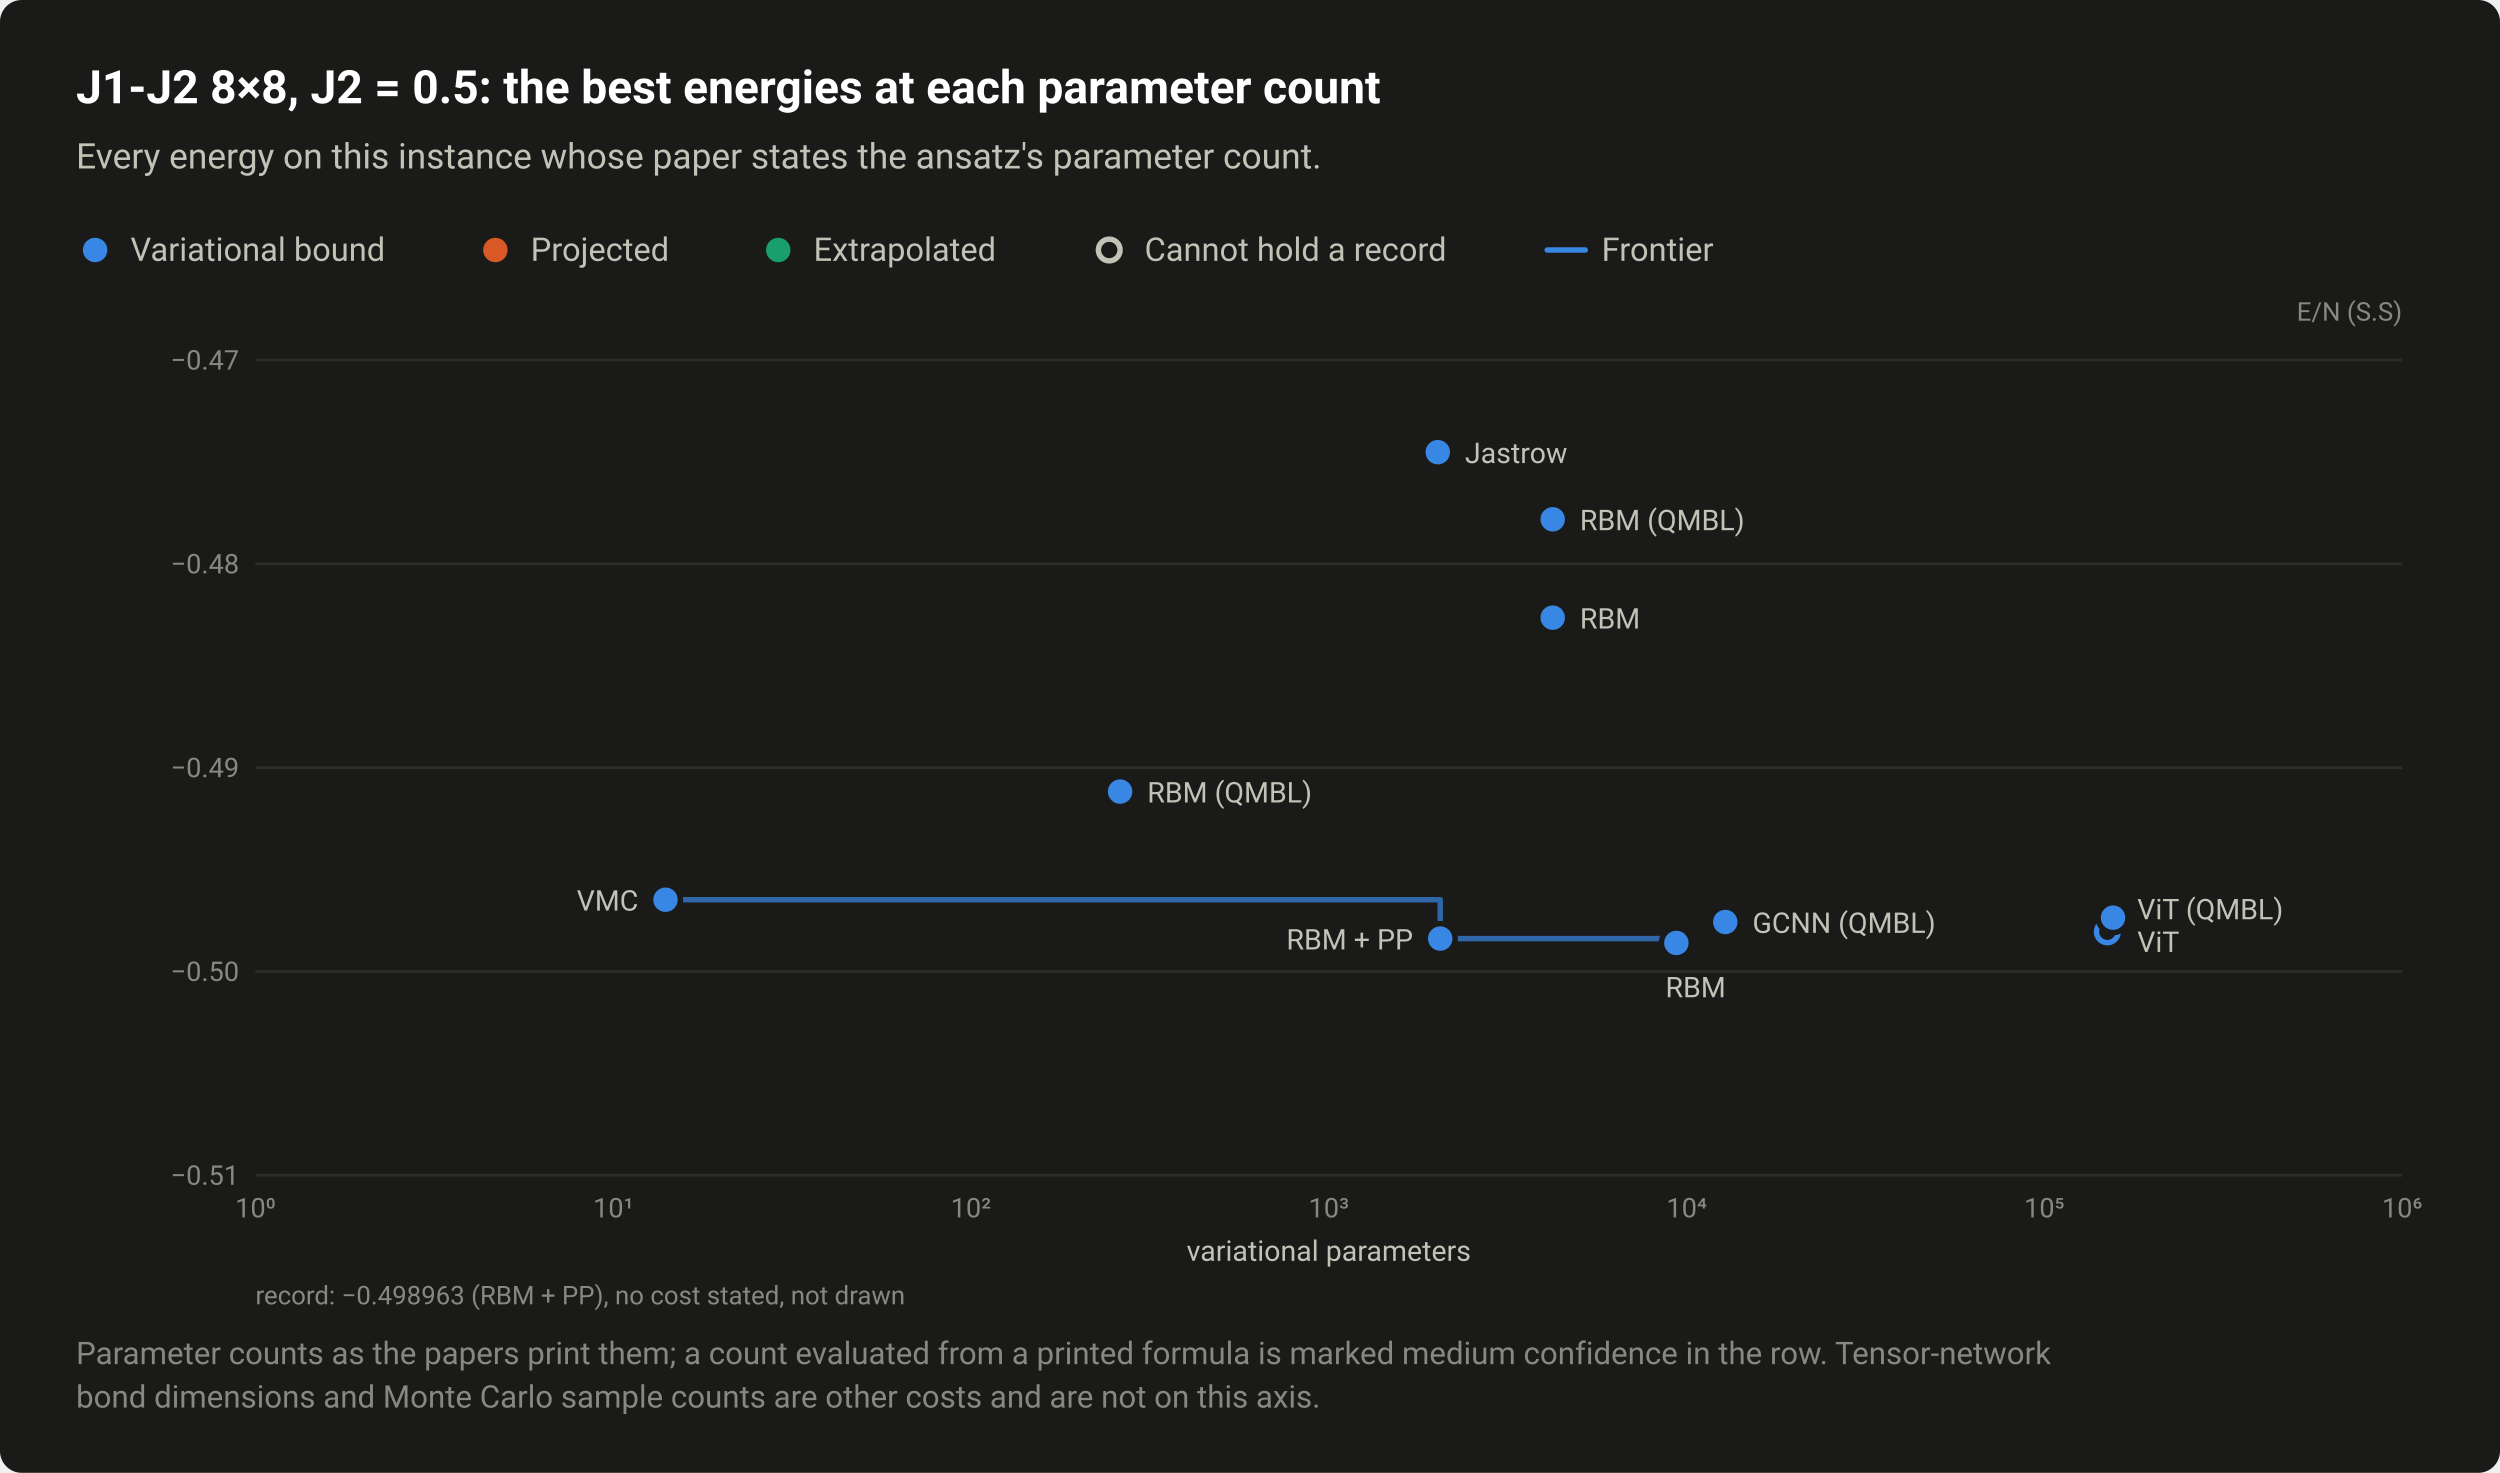
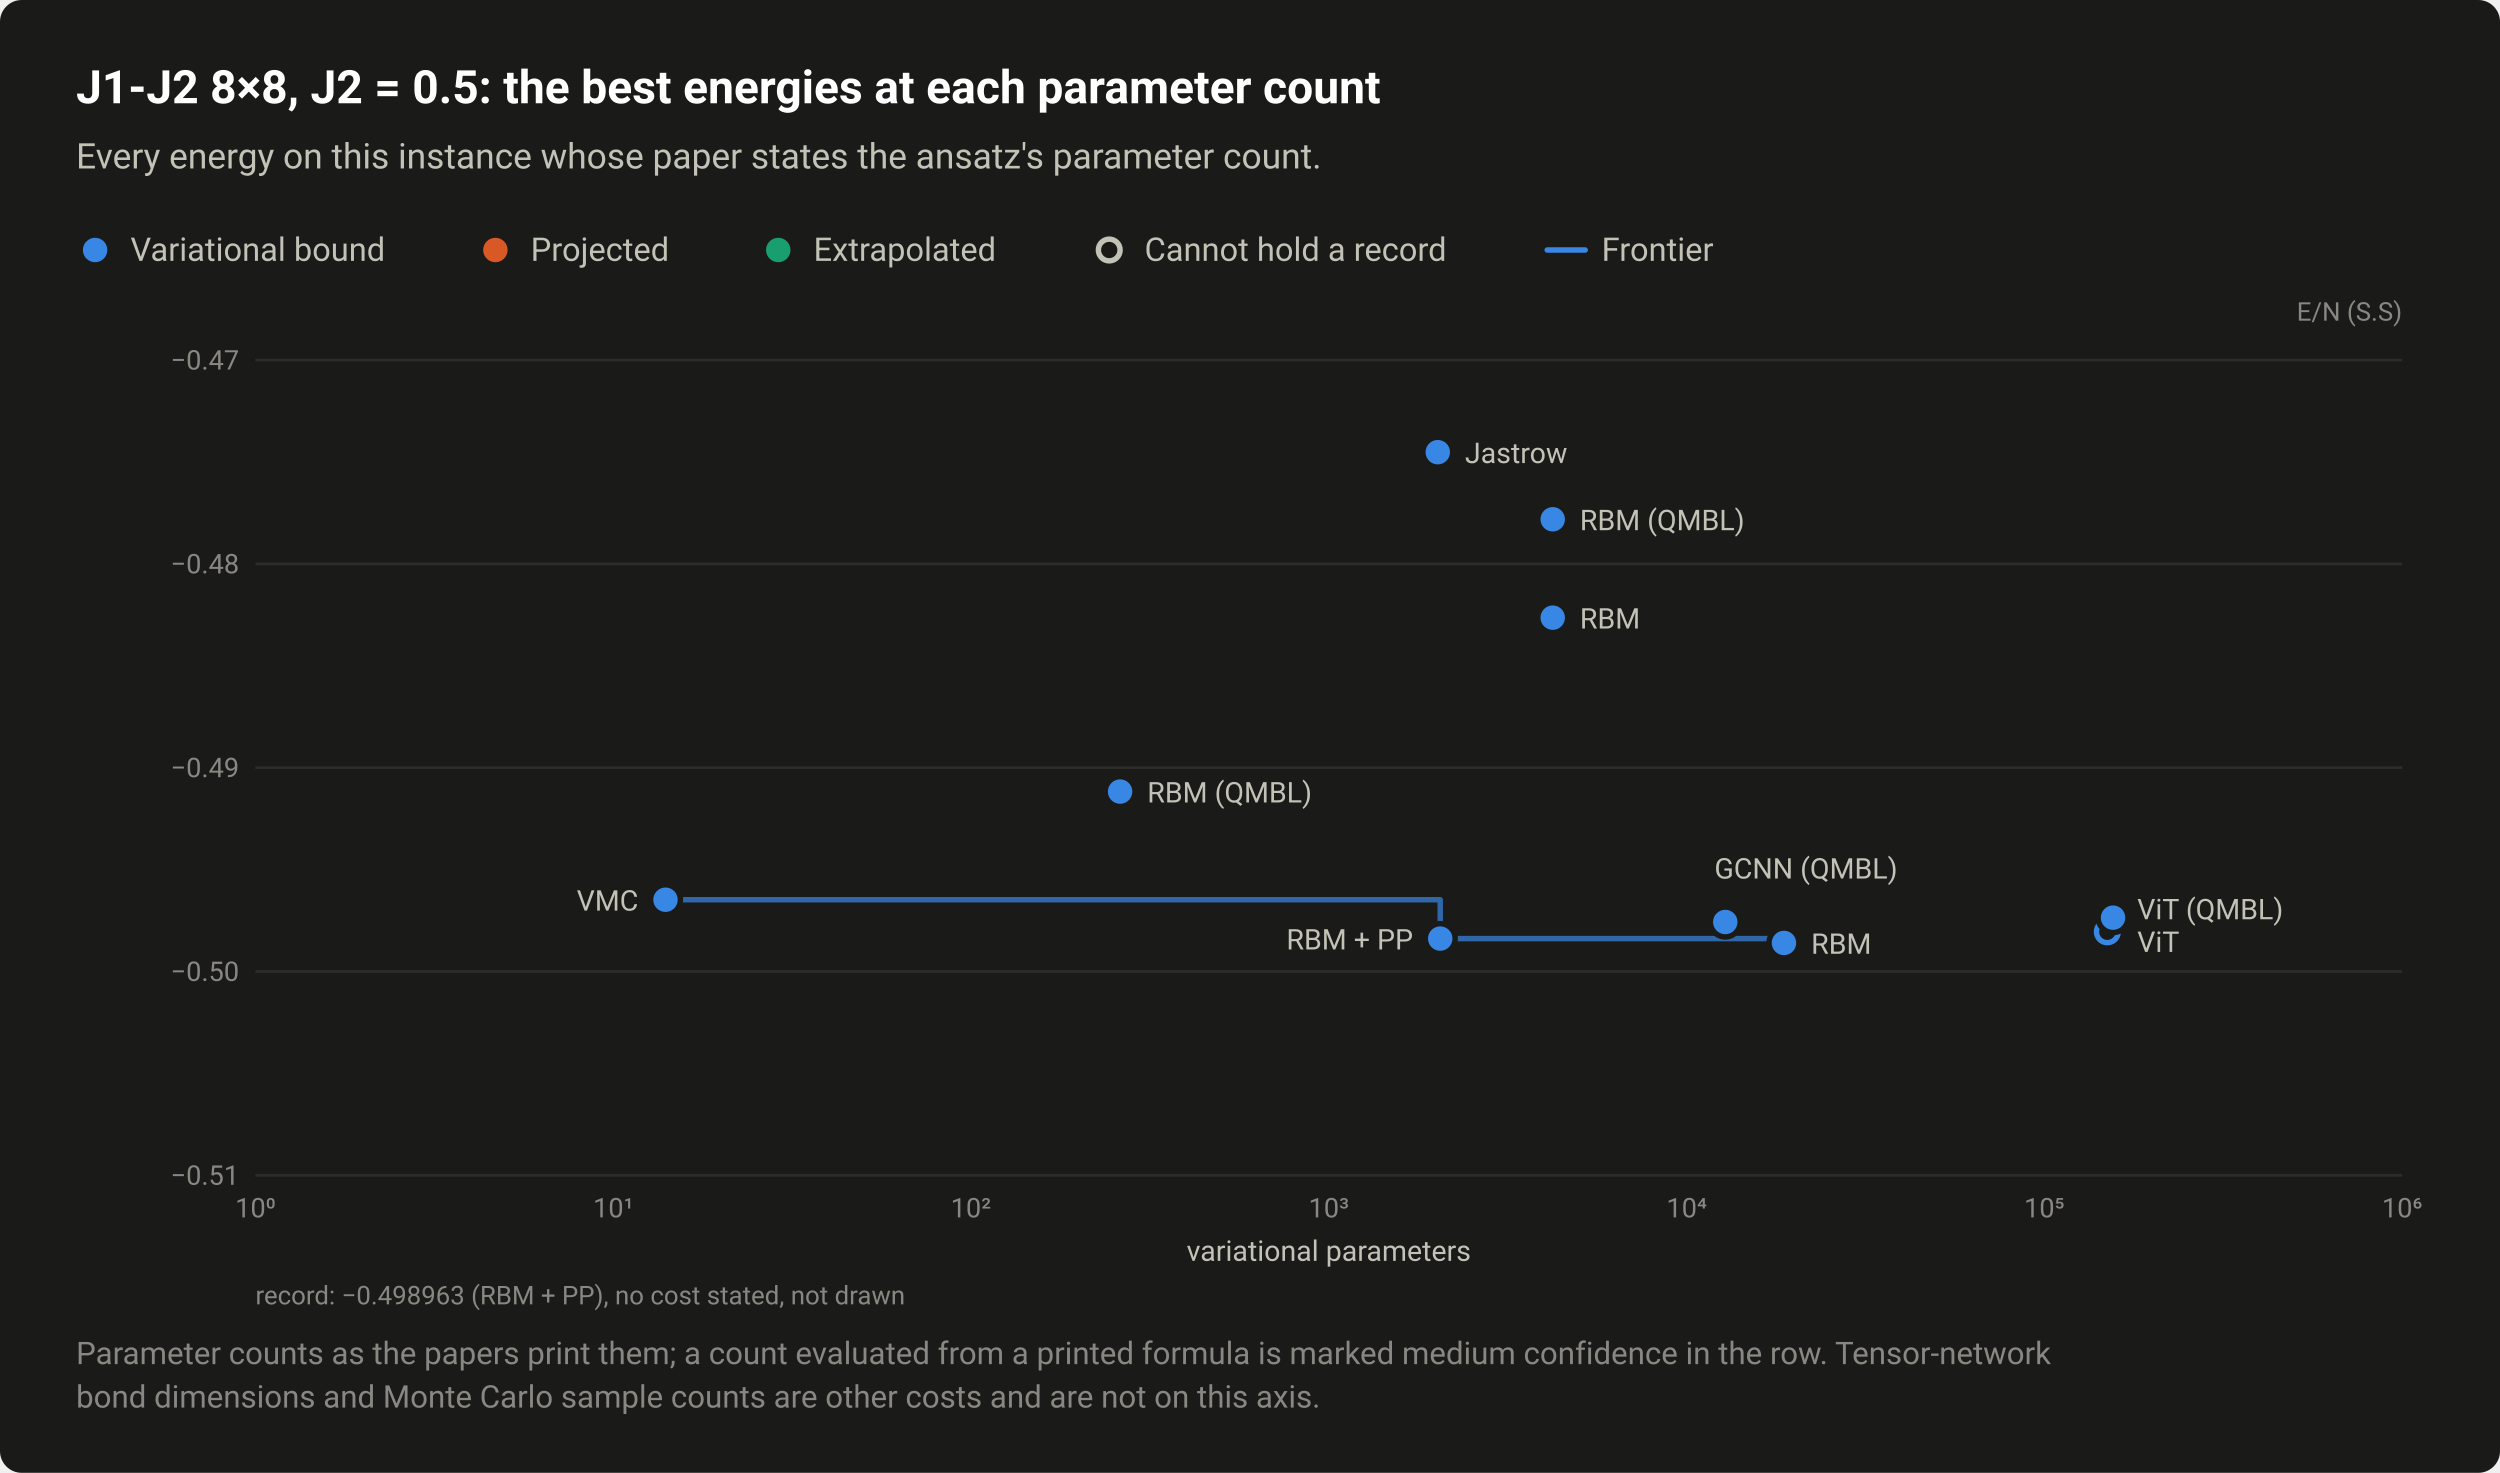
<svg xmlns="http://www.w3.org/2000/svg" width="920" height="542" viewBox="0 0 920 542" role="img" aria-labelledby="title desc">
  <style>text{font-family:system-ui,-apple-system,"Segoe UI",Roboto,"Helvetica Neue",Arial,sans-serif}</style>
  <rect width="920" height="542" rx="8" fill="#1a1a19" />
  <text x="28" y="38" font-size="17" fill="#ffffff" font-weight="600">J1-J2 8×8, J2 = 0.5: the best energies at each parameter count</text>
  <text x="28" y="62" font-size="13" fill="#c3c2b7">Every energy on this instance whose paper states the ansatz's parameter count.</text>
  <circle cx="35" cy="92" r="6.5" fill="#1a1a19" />
  <circle cx="35" cy="92" r="4.5" fill="#3987e5" />
  <text x="48" y="96" font-size="12" fill="#c3c2b7">Variational bound</text>
  <circle cx="182.3" cy="92" r="6.5" fill="#1a1a19" />
  <circle cx="182.3" cy="92" r="4.5" fill="#d95926" />
  <text x="195.3" y="96" font-size="12" fill="#c3c2b7">Projected</text>
  <circle cx="286.4" cy="92" r="6.5" fill="#1a1a19" />
  <circle cx="286.4" cy="92" r="4.5" fill="#199e70" />
  <text x="299.4" y="96" font-size="12" fill="#c3c2b7">Extrapolated</text>
  <circle cx="408.2" cy="92" r="6.5" fill="#1a1a19" />
  <circle cx="408.2" cy="92" r="4" fill="#1a1a19" stroke="#c3c2b7" stroke-width="2" />
  <text x="421.2" y="96" font-size="12" fill="#c3c2b7">Cannot hold a record</text>
  <path d="M569.36 92H583.36" stroke="#3987e5" stroke-width="2" stroke-linecap="round" />
  <text x="589.4" y="96" font-size="12" fill="#c3c2b7">Frontier</text>
  <text x="884" y="118" font-size="9.5" fill="#898781" text-anchor="end">E/N (S.S)</text>
  <path d="M94 432.5H884" stroke="#2c2c2a" stroke-width="1" />
  <text x="88" y="436" font-size="10" fill="#898781" text-anchor="end" style="font-variant-numeric:tabular-nums">−0.51</text>
  <path d="M94 357.5H884" stroke="#2c2c2a" stroke-width="1" />
  <text x="88" y="361" font-size="10" fill="#898781" text-anchor="end" style="font-variant-numeric:tabular-nums">−0.50</text>
  <path d="M94 282.5H884" stroke="#2c2c2a" stroke-width="1" />
  <text x="88" y="286" font-size="10" fill="#898781" text-anchor="end" style="font-variant-numeric:tabular-nums">−0.49</text>
  <path d="M94 207.5H884" stroke="#2c2c2a" stroke-width="1" />
  <text x="88" y="211" font-size="10" fill="#898781" text-anchor="end" style="font-variant-numeric:tabular-nums">−0.48</text>
  <path d="M94 132.5H884" stroke="#2c2c2a" stroke-width="1" />
  <text x="88" y="136" font-size="10" fill="#898781" text-anchor="end" style="font-variant-numeric:tabular-nums">−0.47</text>
  <text x="94" y="448" font-size="10" fill="#898781" text-anchor="middle" style="font-variant-numeric:tabular-nums">10⁰</text>
  <text x="225.7" y="448" font-size="10" fill="#898781" text-anchor="middle" style="font-variant-numeric:tabular-nums">10¹</text>
  <text x="357.3" y="448" font-size="10" fill="#898781" text-anchor="middle" style="font-variant-numeric:tabular-nums">10²</text>
  <text x="489" y="448" font-size="10" fill="#898781" text-anchor="middle" style="font-variant-numeric:tabular-nums">10³</text>
  <text x="620.7" y="448" font-size="10" fill="#898781" text-anchor="middle" style="font-variant-numeric:tabular-nums">10⁴</text>
  <text x="752.3" y="448" font-size="10" fill="#898781" text-anchor="middle" style="font-variant-numeric:tabular-nums">10⁵</text>
  <text x="884" y="448" font-size="10" fill="#898781" text-anchor="middle" style="font-variant-numeric:tabular-nums">10⁶</text>
-   <path d="M244.9 331.1H530V345.4H616.9V347" fill="none" stroke="#3987e5" stroke-width="2" stroke-linejoin="round" stroke-linecap="round" opacity="0.7" />
+   <path d="M244.9 331.1H530V345.4H656.5V347" fill="none" stroke="#3987e5" stroke-width="2" stroke-linejoin="round" stroke-linecap="round" opacity="0.7" />
  <a class="pt" href="/instances/#r-J1J2_square_64_P_0_5-bf96b868">
    <circle cx="775.5" cy="342.9" r="6.5" fill="#1a1a19" />
    <circle cx="775.5" cy="342.9" r="4" fill="#1a1a19" stroke="#3987e5" stroke-width="2" />
  </a>
  <a class="pt" href="/instances/#r-J1J2_square_64_P_0_5-8bc1dbc4">
-     <circle cx="616.9" cy="347" r="6.5" fill="#1a1a19" />
-     <circle cx="616.9" cy="347" r="4.5" fill="#3987e5" />
+     <circle cx="656.5" cy="347" r="6.5" fill="#1a1a19" />
+     <circle cx="656.5" cy="347" r="4.5" fill="#3987e5" />
  </a>
  <a class="pt" href="/instances/#r-J1J2_square_64_P_0_5-a2d499ba">
    <circle cx="244.9" cy="331.1" r="6.5" fill="#1a1a19" />
    <circle cx="244.9" cy="331.1" r="4.5" fill="#3987e5" />
  </a>
  <a class="pt" href="/instances/#r-J1J2_square_64_P_0_5-cd3e8d7f">
    <circle cx="571.4" cy="227.3" r="6.5" fill="#1a1a19" />
    <circle cx="571.4" cy="227.3" r="4.5" fill="#3987e5" />
  </a>
  <a class="pt" href="/instances/#r-J1J2_square_64_P_0_5-84457ced">
    <circle cx="529.1" cy="166.4" r="6.5" fill="#1a1a19" />
    <circle cx="529.1" cy="166.4" r="4.5" fill="#3987e5" />
  </a>
  <a class="pt" href="/instances/#r-J1J2_square_64_P_0_5-b3f62f01">
    <circle cx="530" cy="345.4" r="6.5" fill="#1a1a19" />
    <circle cx="530" cy="345.4" r="4.5" fill="#3987e5" />
  </a>
  <a class="pt" href="/instances/#r-J1J2_square_64_P_0_5-b1c90421">
    <circle cx="634.9" cy="339.3" r="6.5" fill="#1a1a19" />
    <circle cx="634.9" cy="339.3" r="4.5" fill="#3987e5" />
  </a>
  <a class="pt" href="/instances/#r-J1J2_square_64_P_0_5-1898dcec">
    <circle cx="571.4" cy="191.1" r="6.5" fill="#1a1a19" />
    <circle cx="571.4" cy="191.1" r="4.5" fill="#3987e5" />
  </a>
  <a class="pt" href="/instances/#r-J1J2_square_64_P_0_5-7f9ad353">
    <circle cx="412.2" cy="291.3" r="6.5" fill="#1a1a19" />
    <circle cx="412.2" cy="291.3" r="4.5" fill="#3987e5" />
  </a>
  <a class="pt" href="/instances/#r-J1J2_square_64_P_0_5-6323602f">
    <circle cx="777.6" cy="337.7" r="6.5" fill="#1a1a19" />
    <circle cx="777.6" cy="337.7" r="4.5" fill="#3987e5" />
  </a>
  <a class="pt" href="/instances/#r-J1J2_square_64_P_0_5-84457ced">
    <text x="539.1" y="170.4" font-size="10.5" fill="#c3c2b7" text-anchor="start">Jastrow</text>
  </a>
  <a class="pt" href="/instances/#r-J1J2_square_64_P_0_5-1898dcec">
    <text x="581.4" y="195.1" font-size="10.5" fill="#c3c2b7" text-anchor="start">RBM (QMBL)</text>
  </a>
  <a class="pt" href="/instances/#r-J1J2_square_64_P_0_5-cd3e8d7f">
    <text x="581.4" y="231.3" font-size="10.5" fill="#c3c2b7" text-anchor="start">RBM</text>
  </a>
  <a class="pt" href="/instances/#r-J1J2_square_64_P_0_5-7f9ad353">
    <text x="422.2" y="295.3" font-size="10.5" fill="#c3c2b7" text-anchor="start">RBM (QMBL)</text>
  </a>
+   <a class="pt" href="/instances/#r-J1J2_square_64_P_0_5-b1c90421">
+     <text x="630.9" y="323.3" font-size="10.5" fill="#c3c2b7" text-anchor="start">GCNN (QMBL)</text>
+   </a>
  <a class="pt" href="/instances/#r-J1J2_square_64_P_0_5-a2d499ba">
    <text x="234.9" y="335.1" font-size="10.5" fill="#c3c2b7" text-anchor="end">VMC</text>
  </a>
  <a class="pt" href="/instances/#r-J1J2_square_64_P_0_5-6323602f">
    <text x="786.5" y="338.3" font-size="10.5" fill="#c3c2b7" text-anchor="start">ViT (QMBL)</text>
-   </a>
-   <a class="pt" href="/instances/#r-J1J2_square_64_P_0_5-b1c90421">
-     <text x="644.9" y="343.3" font-size="10.5" fill="#c3c2b7" text-anchor="start">GCNN (QMBL)</text>
  </a>
  <a class="pt" href="/instances/#r-J1J2_square_64_P_0_5-b3f62f01">
    <text x="520" y="349.4" font-size="10.5" fill="#c3c2b7" text-anchor="end">RBM + PP</text>
  </a>
  <a class="pt" href="/instances/#r-J1J2_square_64_P_0_5-bf96b868">
    <text x="786.5" y="350.3" font-size="10.5" fill="#c3c2b7" text-anchor="start">ViT</text>
  </a>
  <a class="pt" href="/instances/#r-J1J2_square_64_P_0_5-8bc1dbc4">
-     <text x="612.9" y="367" font-size="10.5" fill="#c3c2b7" text-anchor="start">RBM</text>
+     <text x="666.5" y="351" font-size="10.5" fill="#c3c2b7" text-anchor="start">RBM</text>
  </a>
  <text x="489" y="464" font-size="10.5" fill="#c3c2b7" text-anchor="middle">variational parameters</text>
  <text x="94" y="480" font-size="9.5" fill="#898781">record: −0.498963 (RBM + PP), no cost stated, not drawn</text>
  <text x="28" y="502" font-size="11.5" fill="#898781">Parameter counts as the papers print them; a count evaluated from a printed formula is marked medium confidence in the row. Tensor-network</text>
  <text x="28" y="518" font-size="11.5" fill="#898781">bond dimensions and Monte Carlo sample counts are other costs and are not on this axis.</text>
</svg>
